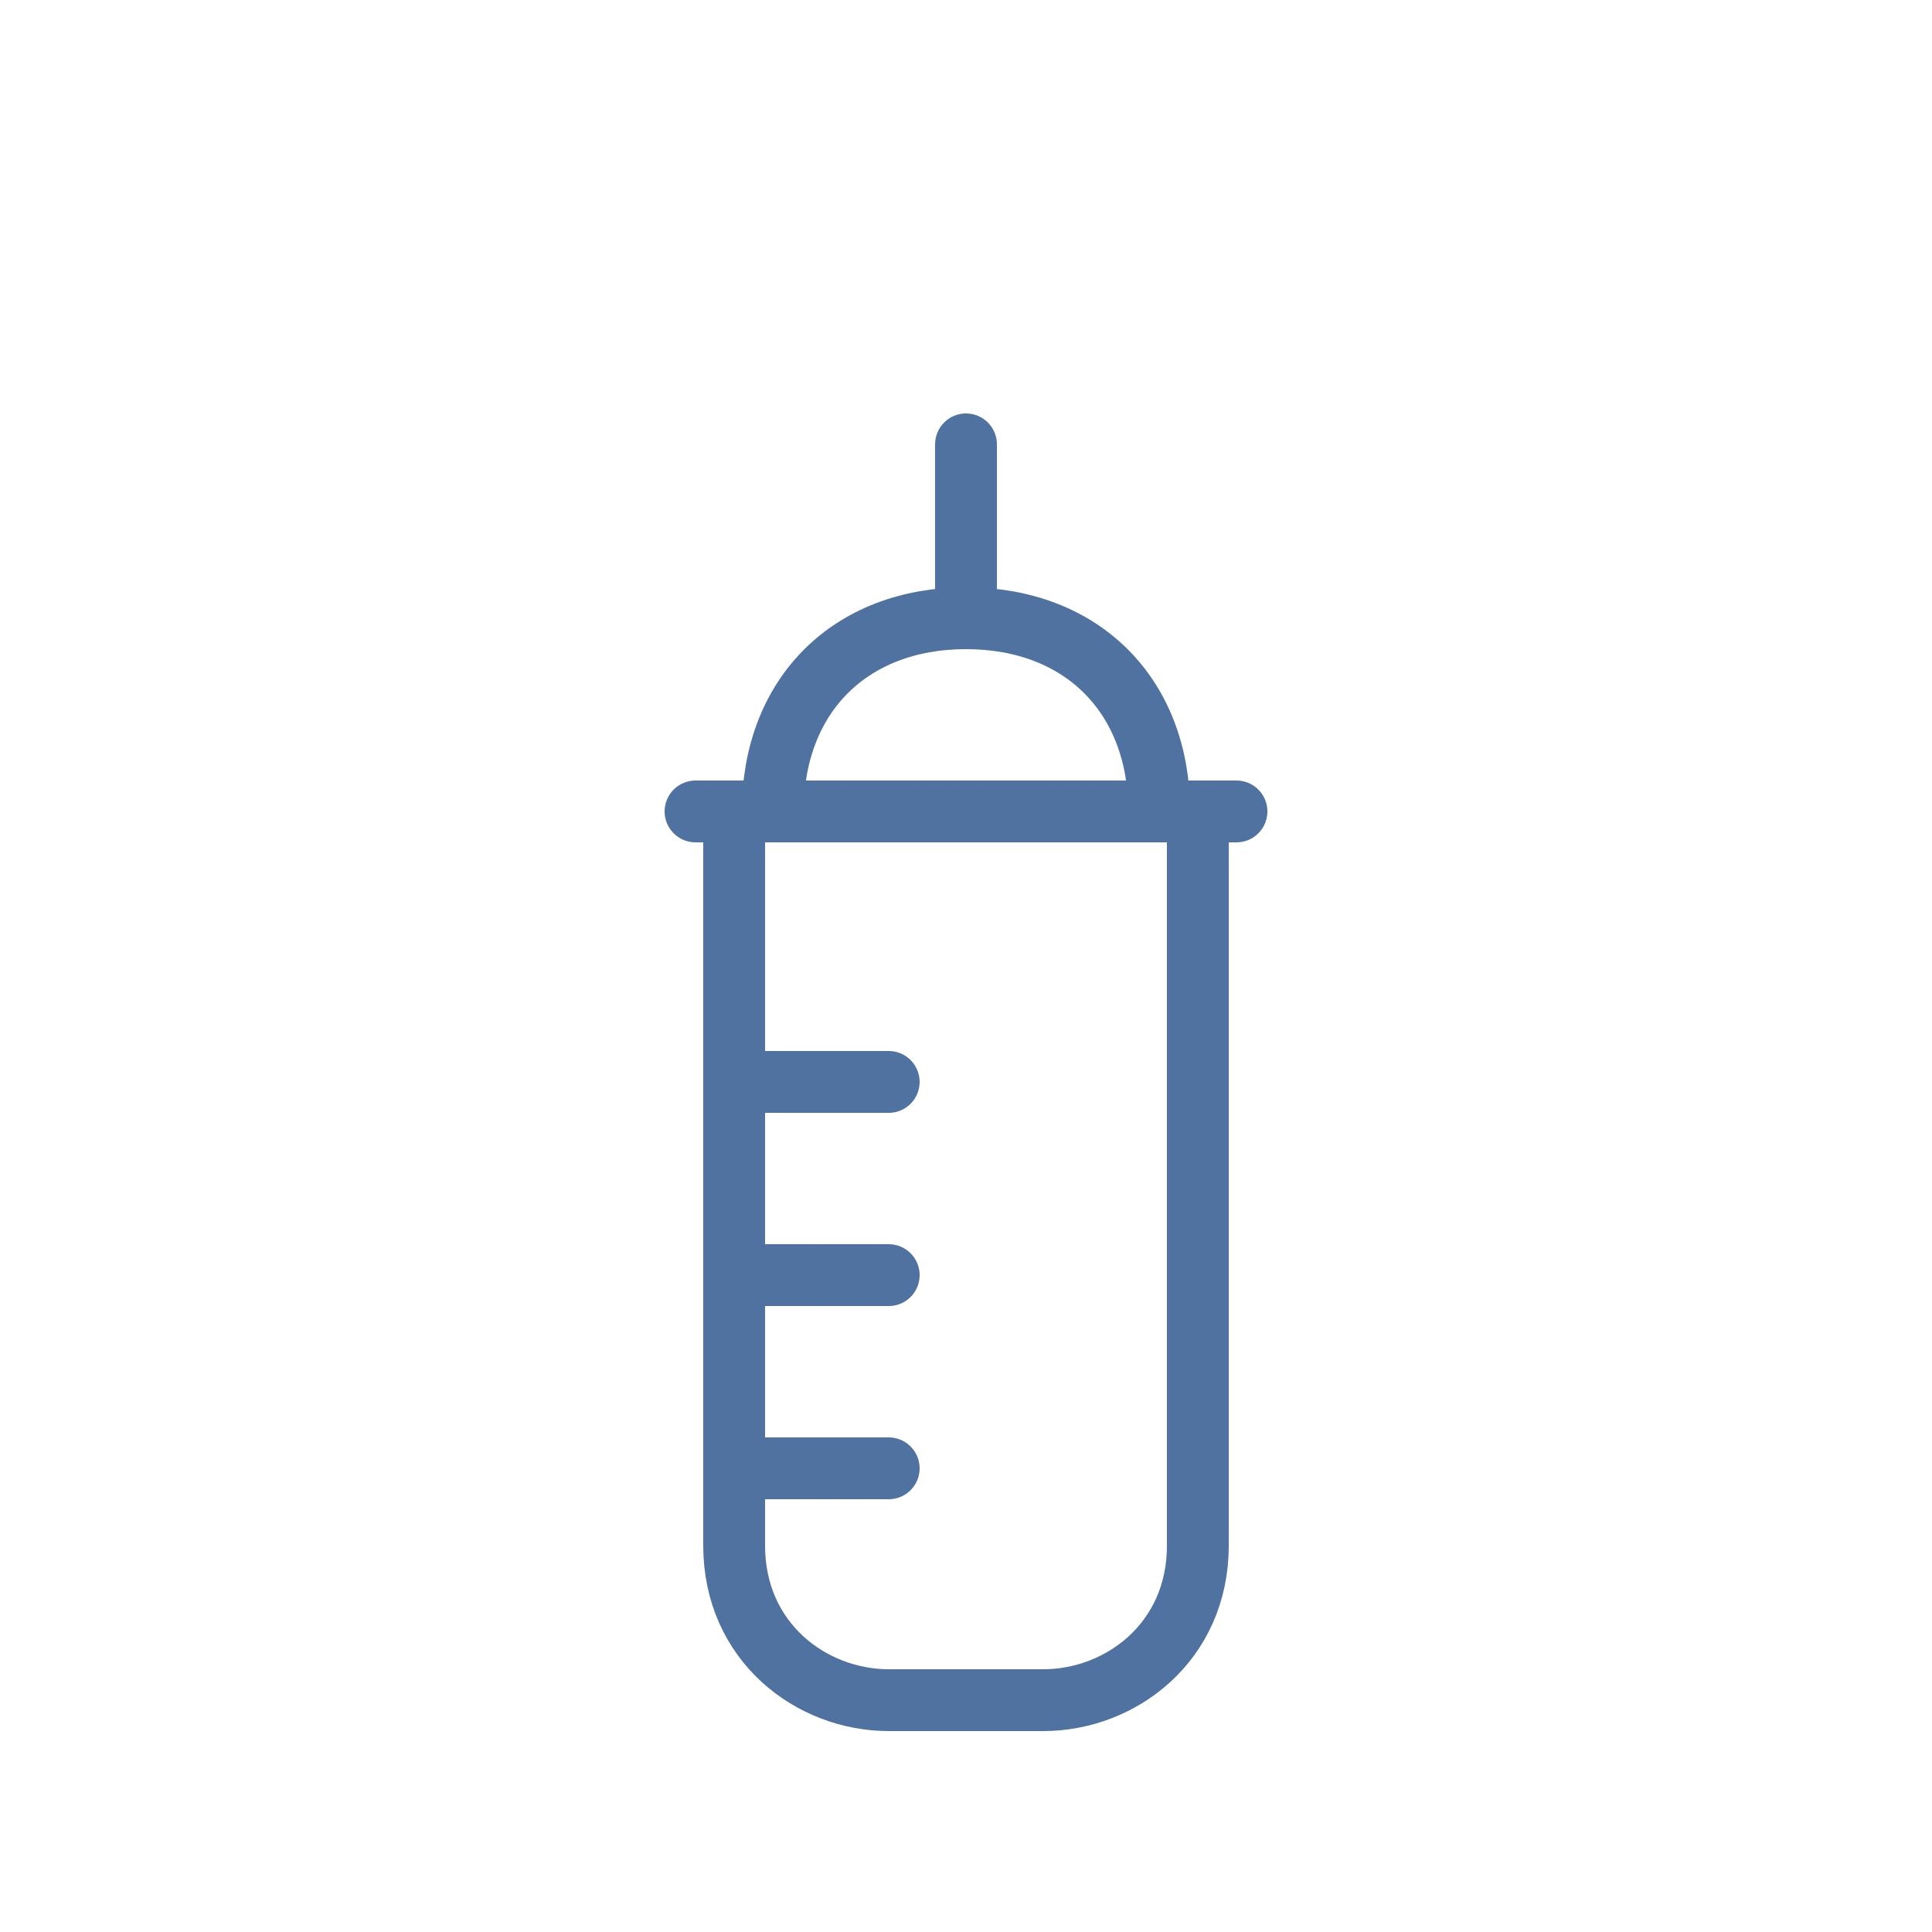
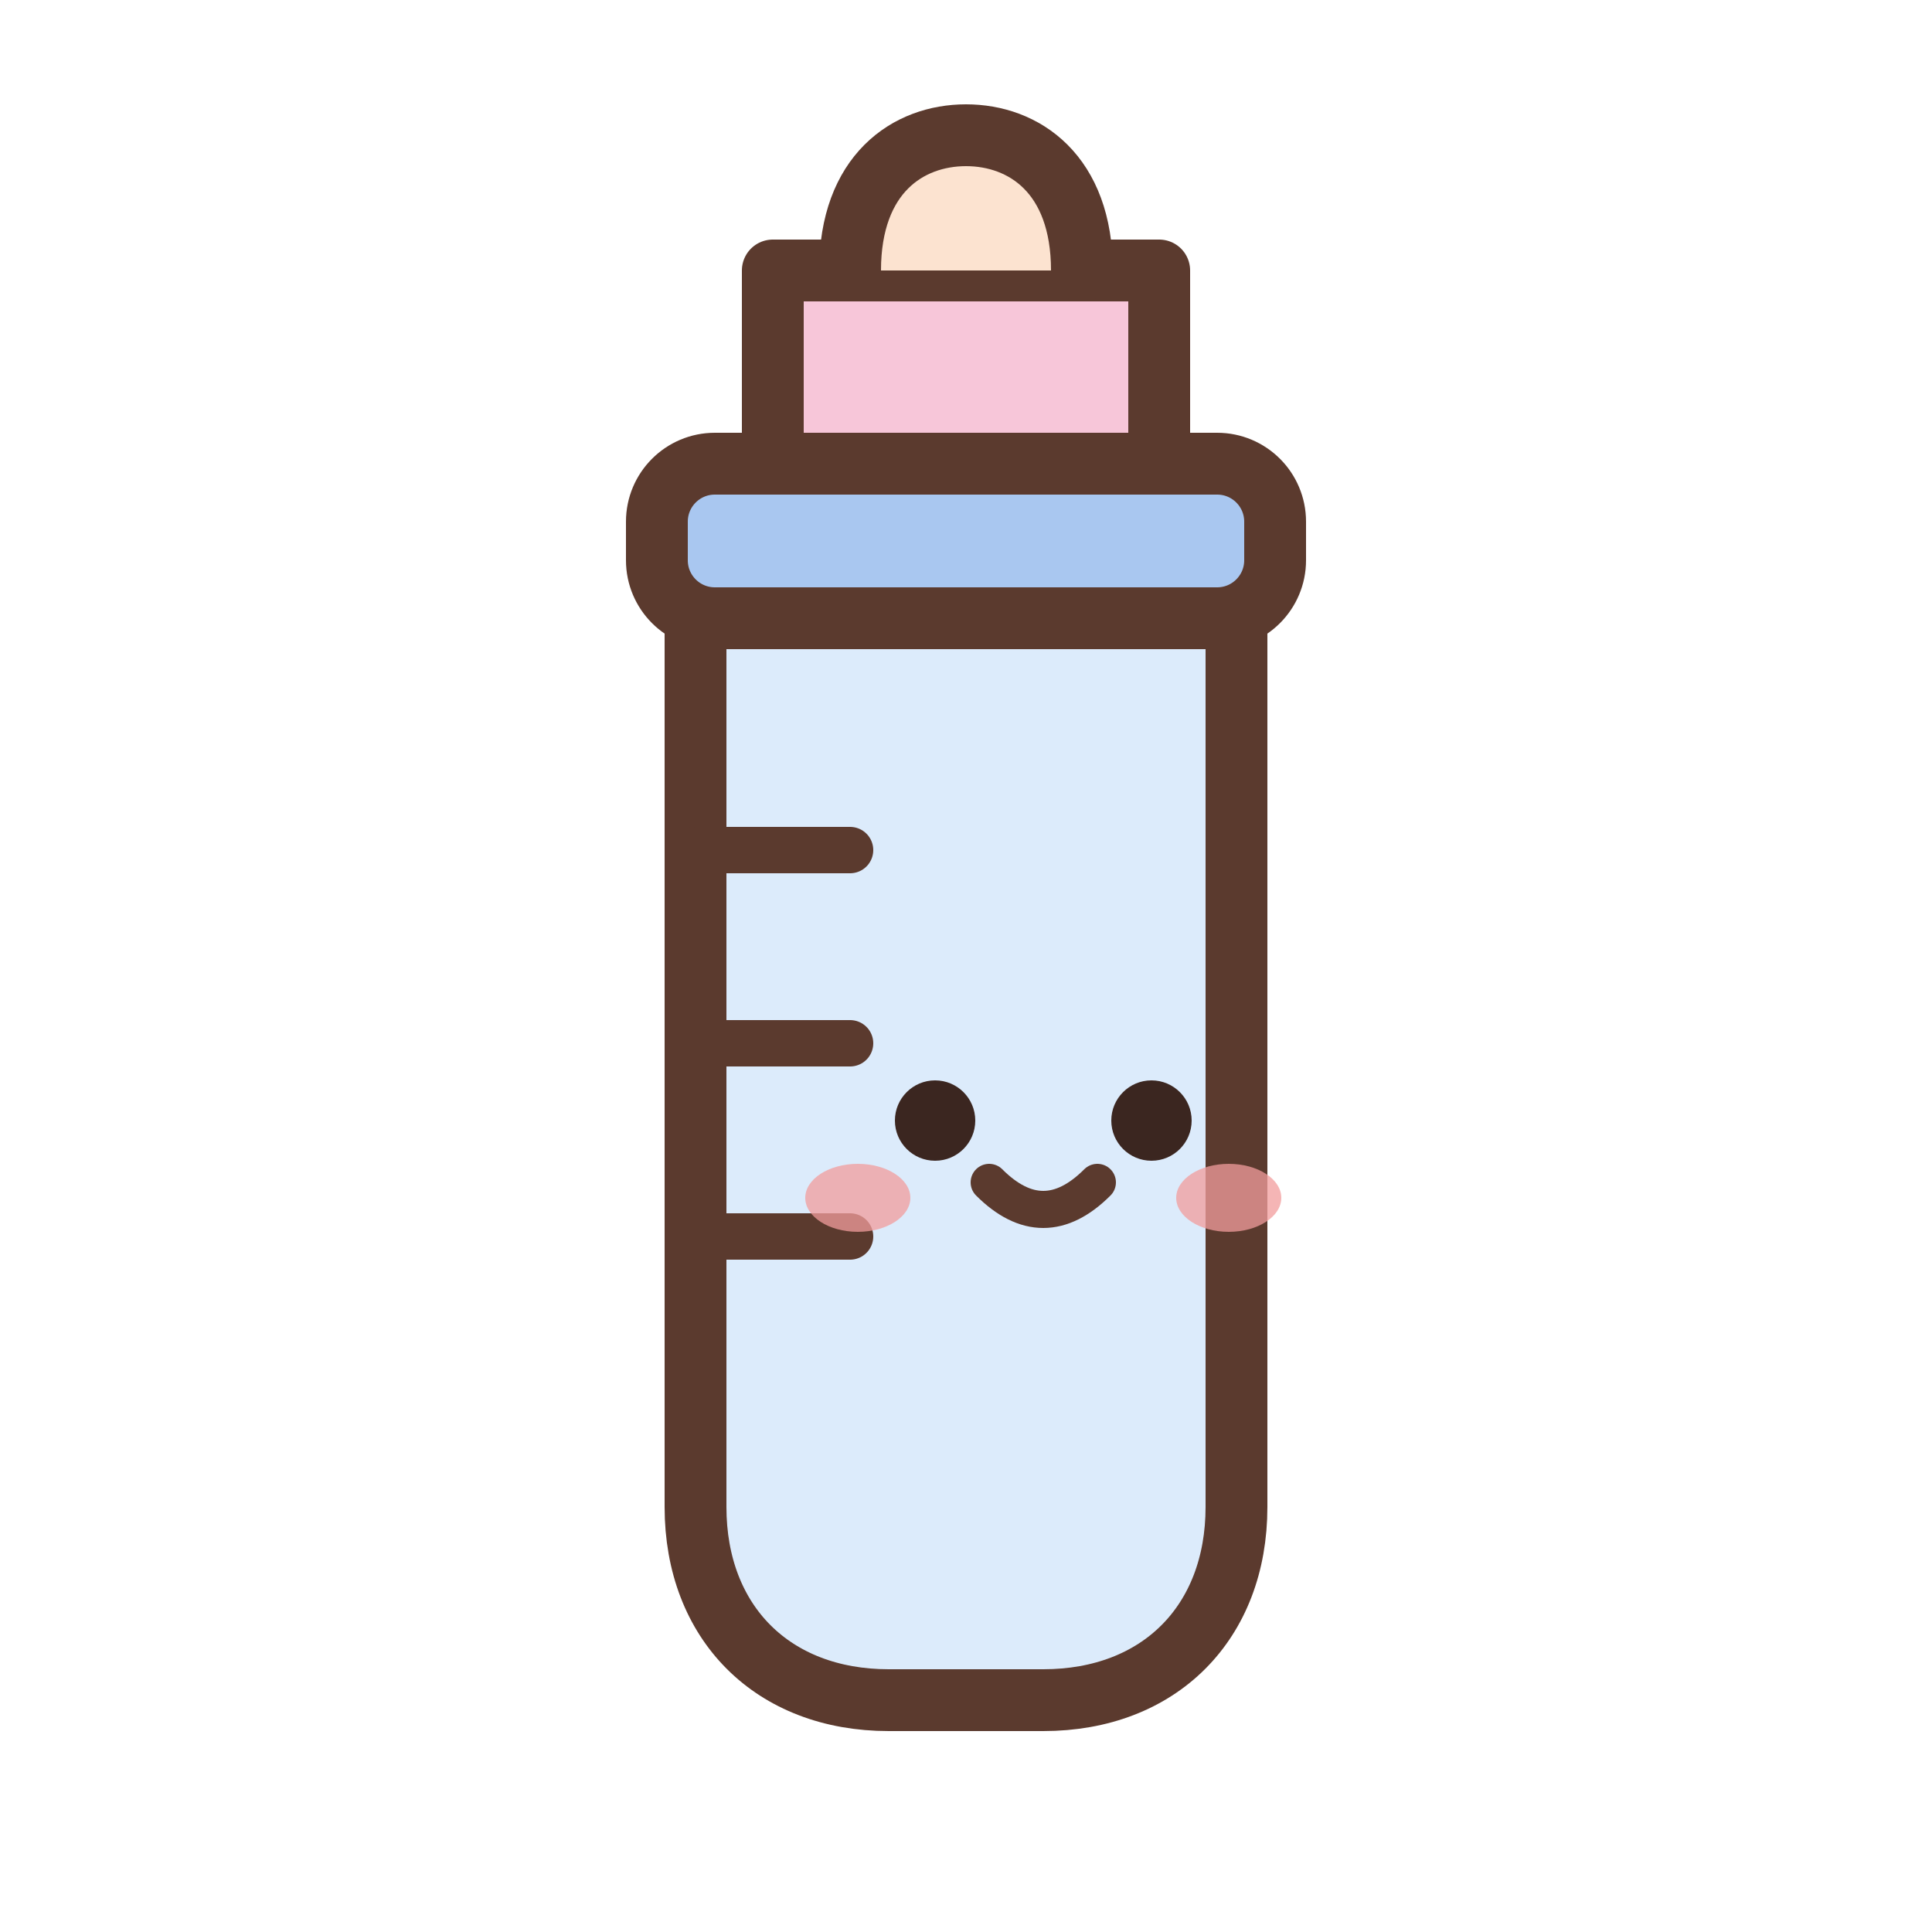
- <svg xmlns="http://www.w3.org/2000/svg" viewBox="0 0 100 100" fill="none" stroke-linecap="round" stroke-linejoin="round" stroke-width="3.2">
-   <g stroke="#4F72A0">
-     <path d="M38 42h24v38c0 5-4 8-8 8h-8c-4 0-8-3-8-8z" />
-     <path d="M36 42h28M40 42c0-6 4-10 10-10s10 4 10 10" />
-     <path d="M50 32v-9" />
-     <path d="M38 56h8M38 66h8M38 76h8" />
+ <svg xmlns="http://www.w3.org/2000/svg" viewBox="0 0 100 100" stroke="#5B3A2E" stroke-width="3.2" stroke-linejoin="round" stroke-linecap="round">
+   <path d="M40 14h20v10H40z" fill="#F7C6D9" />
+   <path d="M44 14c0-5 3-7 6-7s6 2 6 7" fill="#FCE3D0" />
+   <rect x="34" y="24" width="32" height="8" rx="3" fill="#A9C7F0" />
+   <path d="M36 32h28v46c0 6-4 10-10 10h-8c-6 0-10-4-10-10z" fill="#DCEBFB" />
+   <path d="M36 44h8M36 54h8M36 64h8" stroke-width="2.4" />
+   <g stroke="none">
+     <circle cx="48.4" cy="58" r="2.08" fill="#3B2620" />
+     <circle cx="59.6" cy="58" r="2.08" fill="#3B2620" />
+     <ellipse cx="44.4" cy="62.0" rx="2.72" ry="1.76" fill="#F29C9C" opacity=".75" />
+     <ellipse cx="63.6" cy="62.0" rx="2.72" ry="1.76" fill="#F29C9C" opacity=".75" />
  </g>
+   <path d="M51.2 61.2q2.8 2.8 5.6 0" fill="none" stroke-width="1.92" />
</svg>
